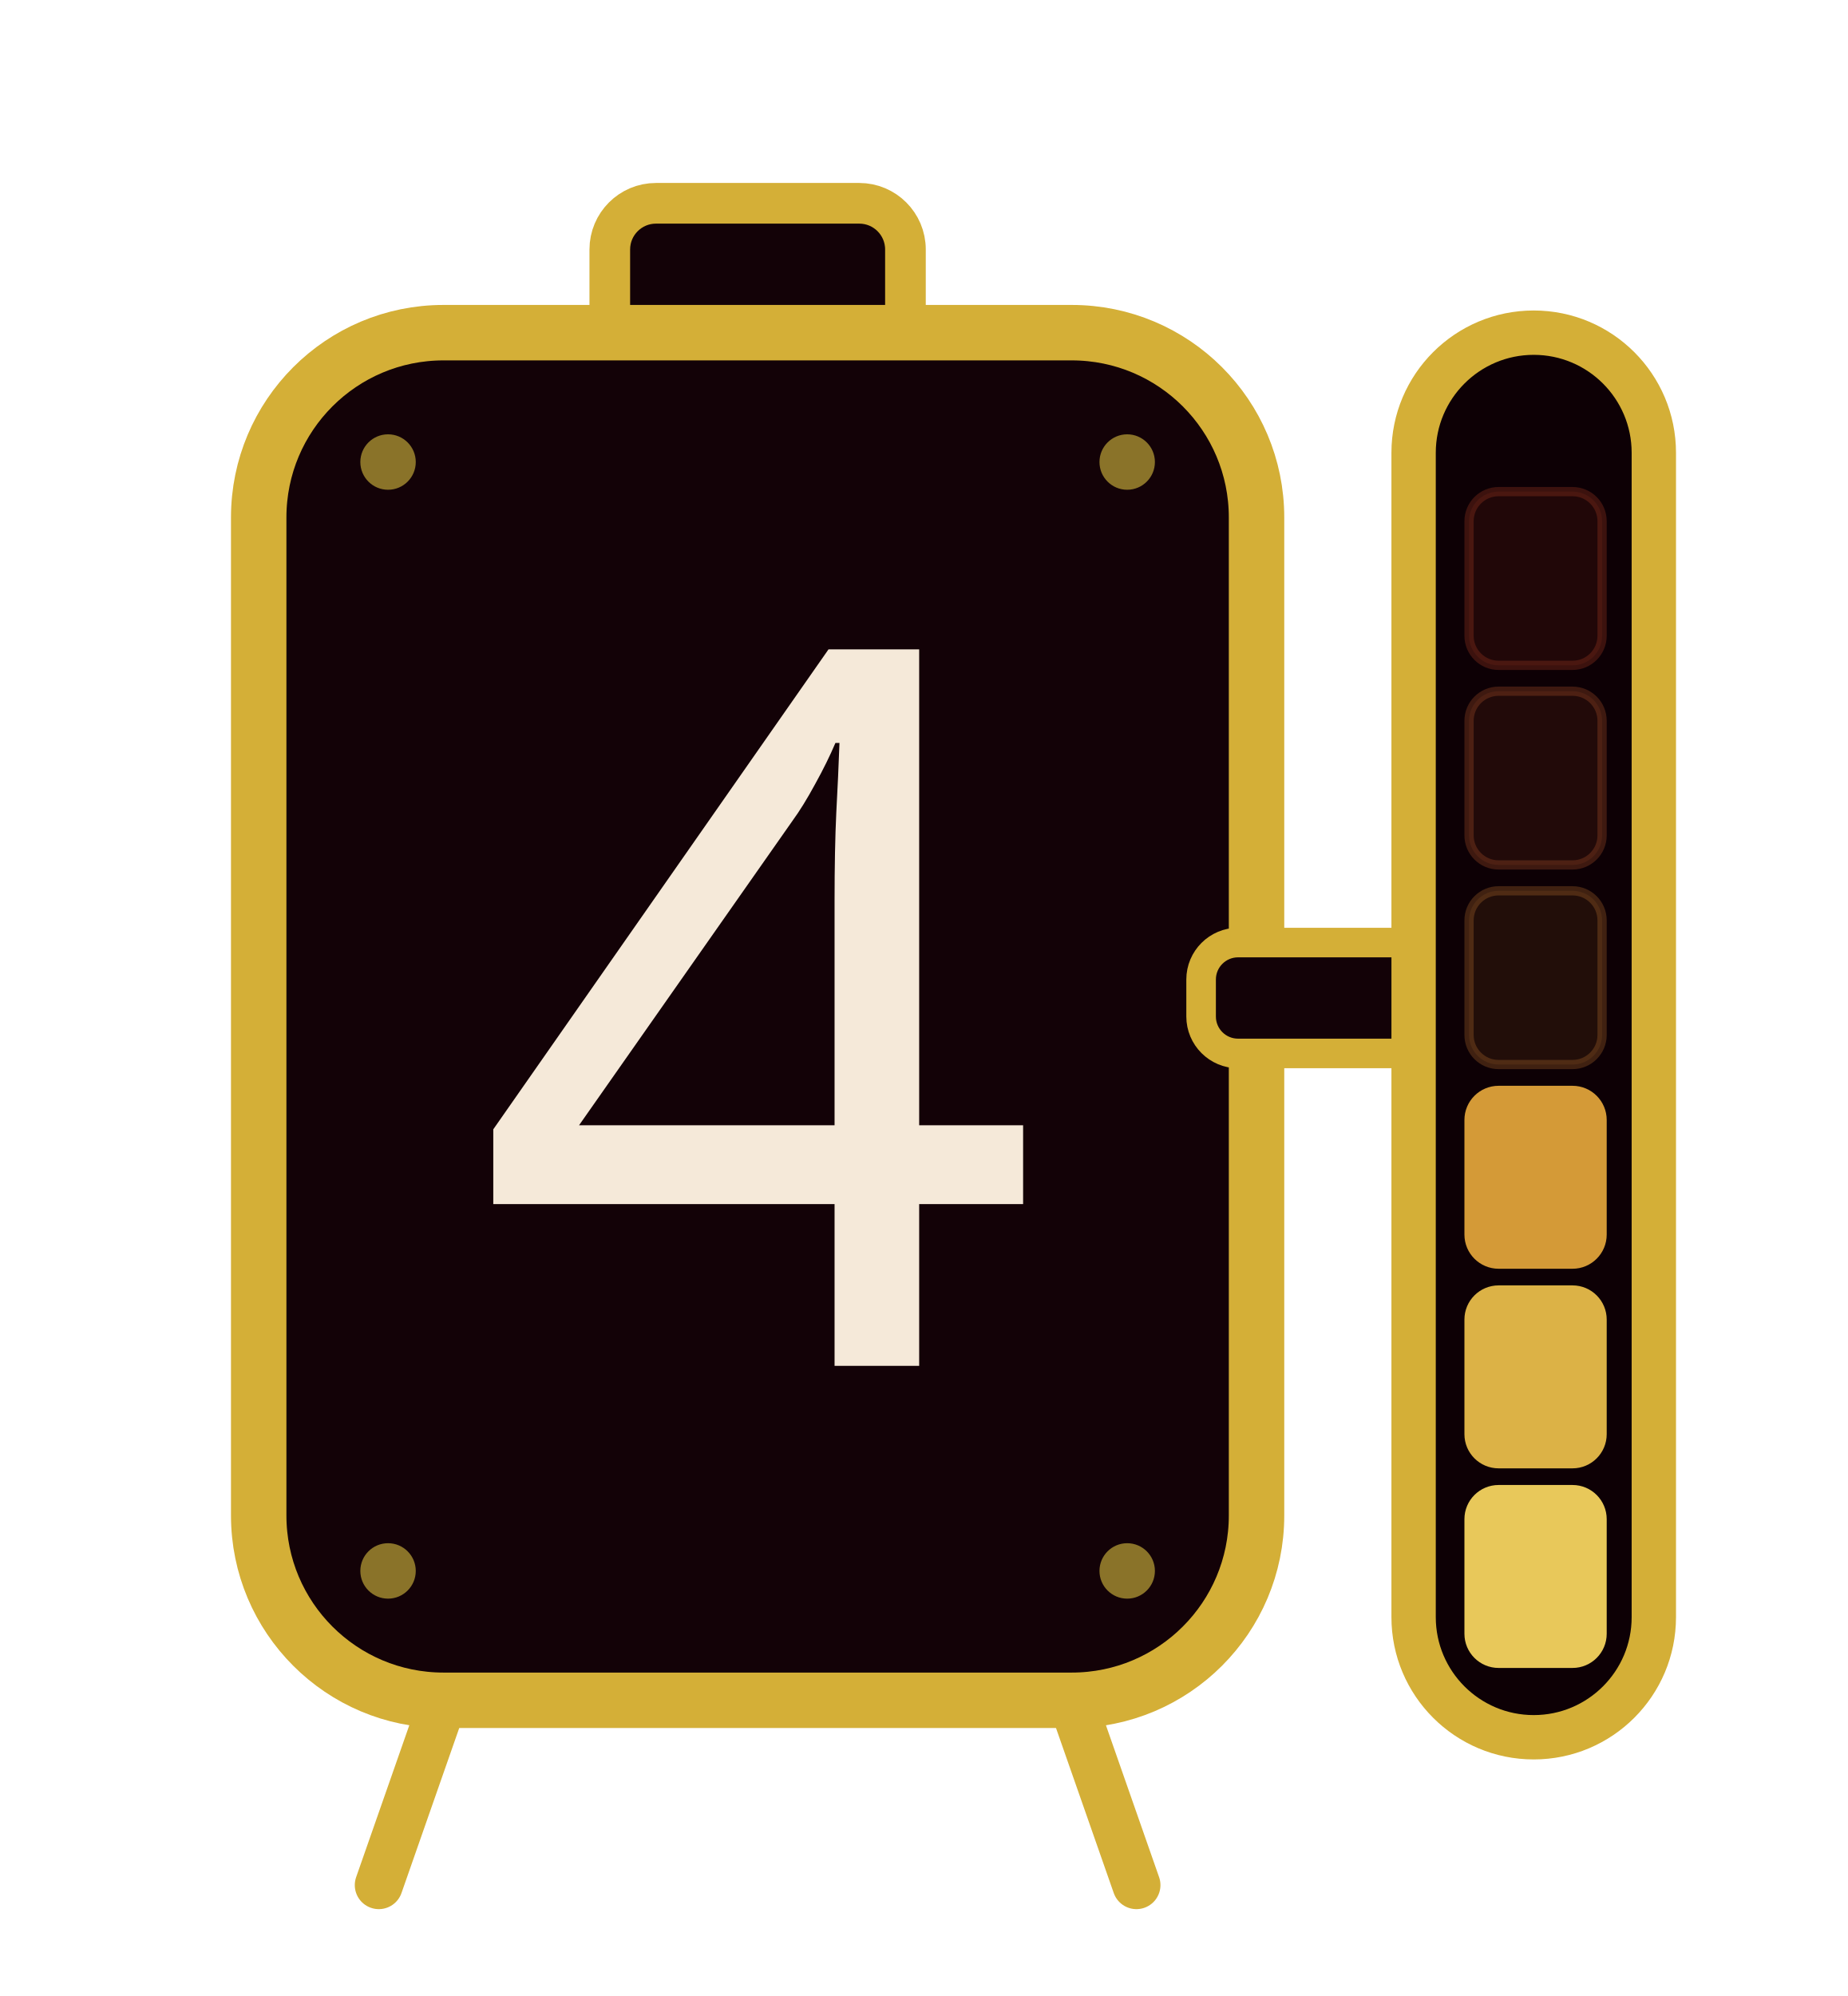
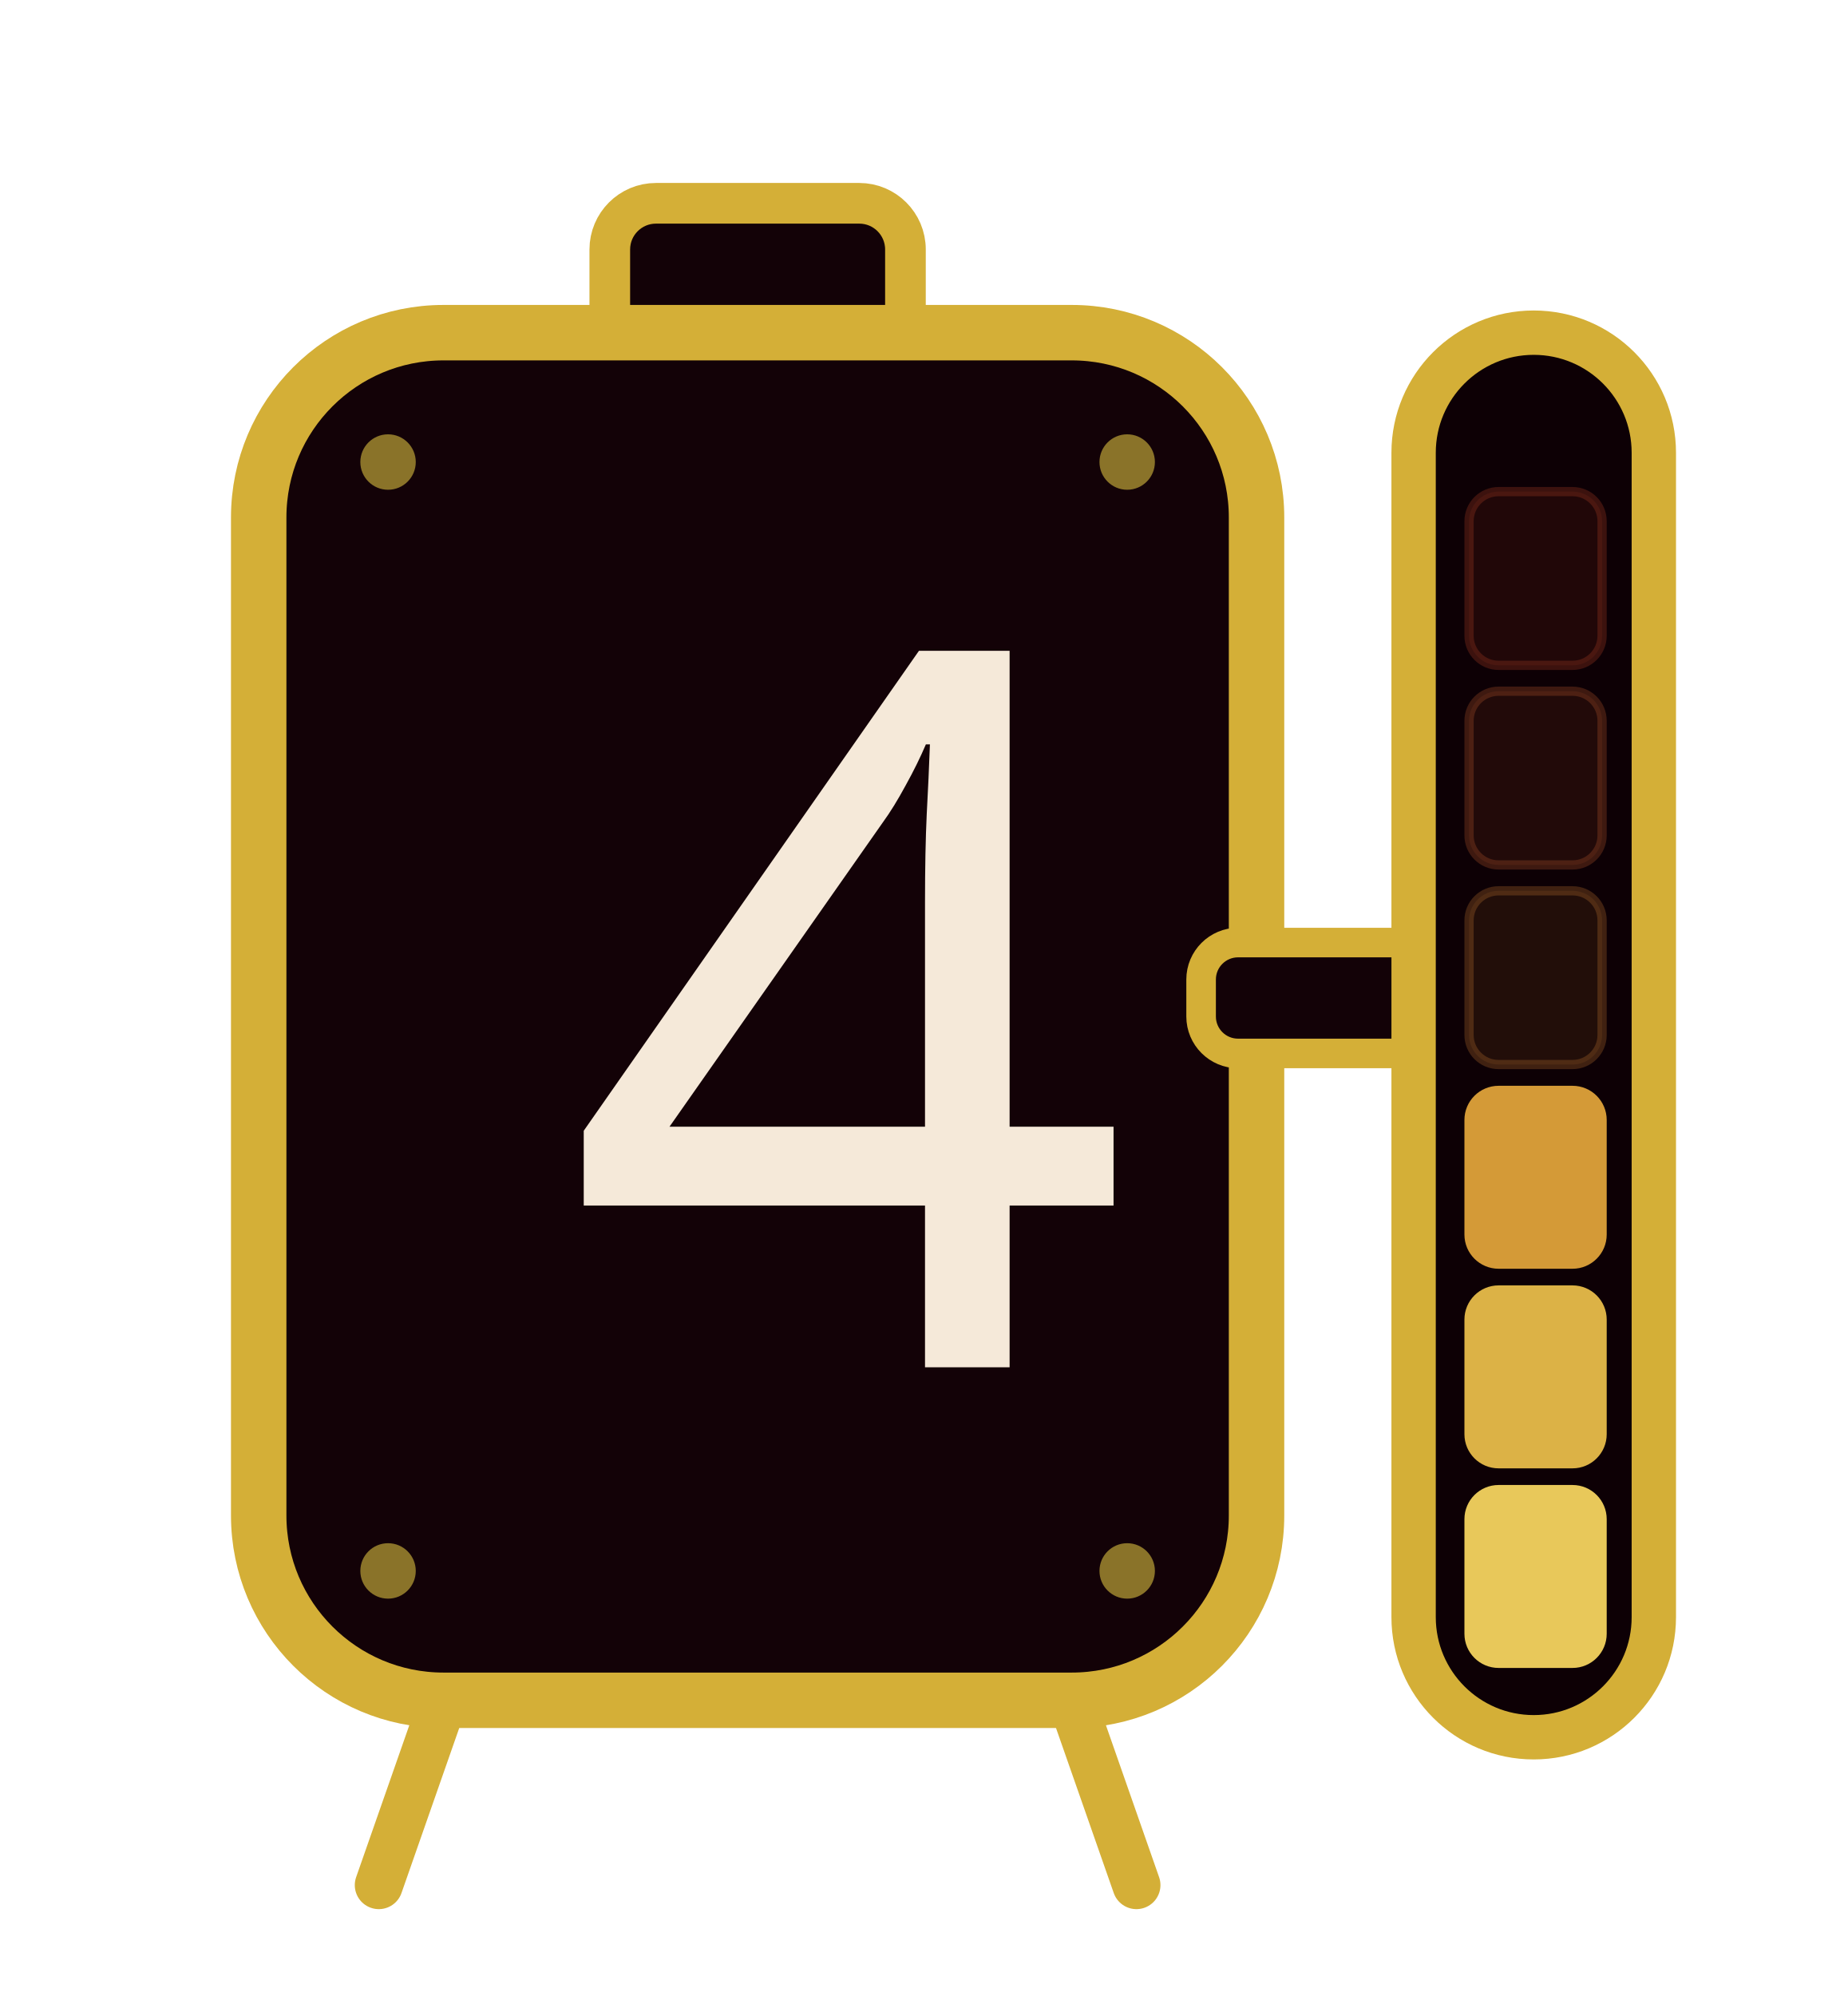
<svg xmlns="http://www.w3.org/2000/svg" viewBox="0 0 100 108" width="200" height="216">
  <rect x="33" y="11" width="16" height="8" rx="2.5" fill="#130207" stroke="#d4af37" stroke-width="2.2" />
  <path d="M24 92 l-3.5 10 M58 92 l3.5 10" stroke="#d4af37" stroke-width="2.6" stroke-linecap="round" />
  <rect x="14" y="18" width="54" height="74" rx="10" fill="#130207" stroke="#d4af37" stroke-width="3" />
  <circle cx="21" cy="25" r="1.5" fill="#8a7329" />
  <circle cx="61" cy="25" r="1.5" fill="#8a7329" />
  <circle cx="21" cy="85" r="1.5" fill="#8a7329" />
  <circle cx="61" cy="85" r="1.5" fill="#8a7329" />
-   <text x="41" y="73.9" text-anchor="middle" font-family="'Bebas Neue', Impact, sans-serif" font-size="54" fill="#f5e9d9">4</text>
+   <text x="30.45" y="73.98" font-family="'Bebas Neue', Impact, sans-serif" font-size="54" fill="#f5e9d9">4</text>
  <rect x="65" y="51" width="14" height="6" rx="2" fill="#130207" stroke="#d4af37" stroke-width="1.6" />
  <rect x="76.5" y="18" width="13" height="76" rx="6.5" fill="#0d0005" stroke="#d4af37" stroke-width="2.4" />
  <rect x="79.5" y="80.6" width="7.2" height="9.4" rx="1.6" fill="#e8c85a" fill-opacity="1" stroke="#e8c85a" stroke-opacity="1" stroke-width="0.5" />
  <rect x="79.5" y="69.8" width="7.2" height="9.4" rx="1.6" fill="#dcb246" fill-opacity="1" stroke="#dcb246" stroke-opacity="1" stroke-width="0.5" />
  <rect x="79.5" y="59.0" width="7.2" height="9.4" rx="1.6" fill="#d49a37" fill-opacity="1" stroke="#d49a37" stroke-opacity="1" stroke-width="0.5" />
  <rect x="79.5" y="48.2" width="7.2" height="9.4" rx="1.6" fill="#cf7f33" fill-opacity="0.11" stroke="#cf7f33" stroke-opacity="0.26" stroke-width="0.5" />
  <rect x="79.5" y="37.4" width="7.2" height="9.4" rx="1.6" fill="#c8632e" fill-opacity="0.11" stroke="#c8632e" stroke-opacity="0.26" stroke-width="0.5" />
  <rect x="79.5" y="26.6" width="7.2" height="9.4" rx="1.6" fill="#c0472a" fill-opacity="0.11" stroke="#c0472a" stroke-opacity="0.26" stroke-width="0.5" />
</svg>
